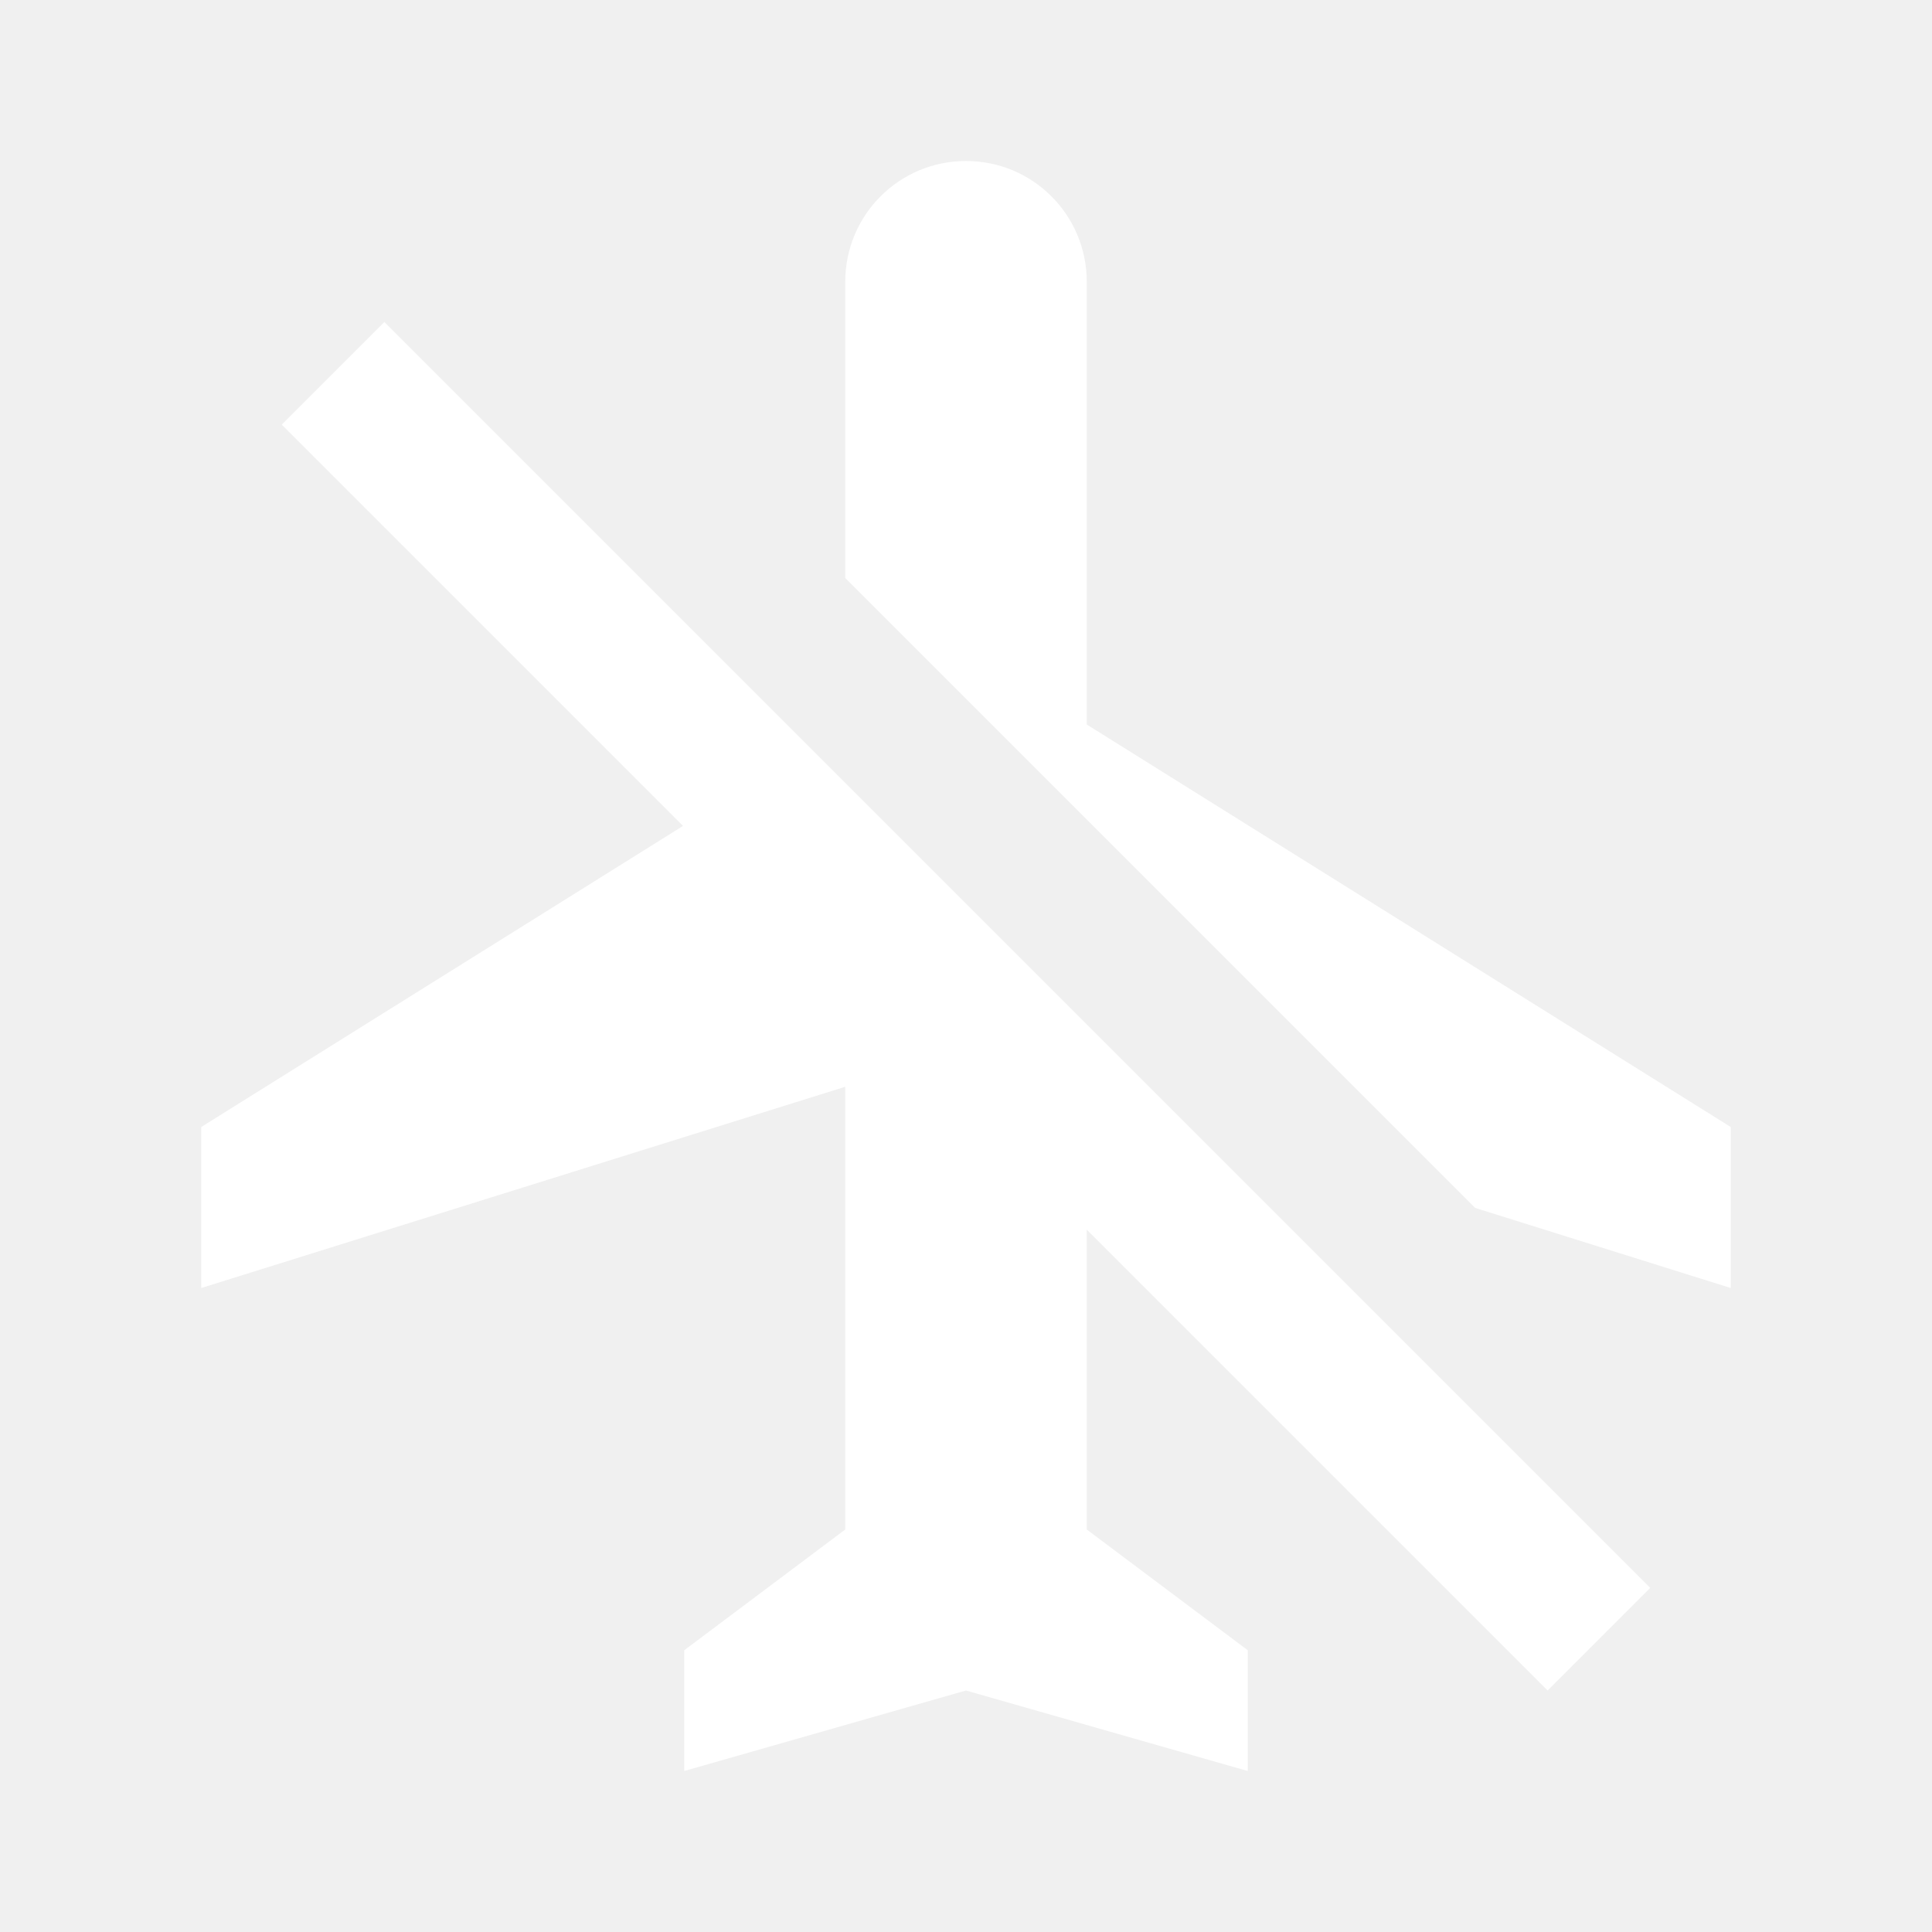
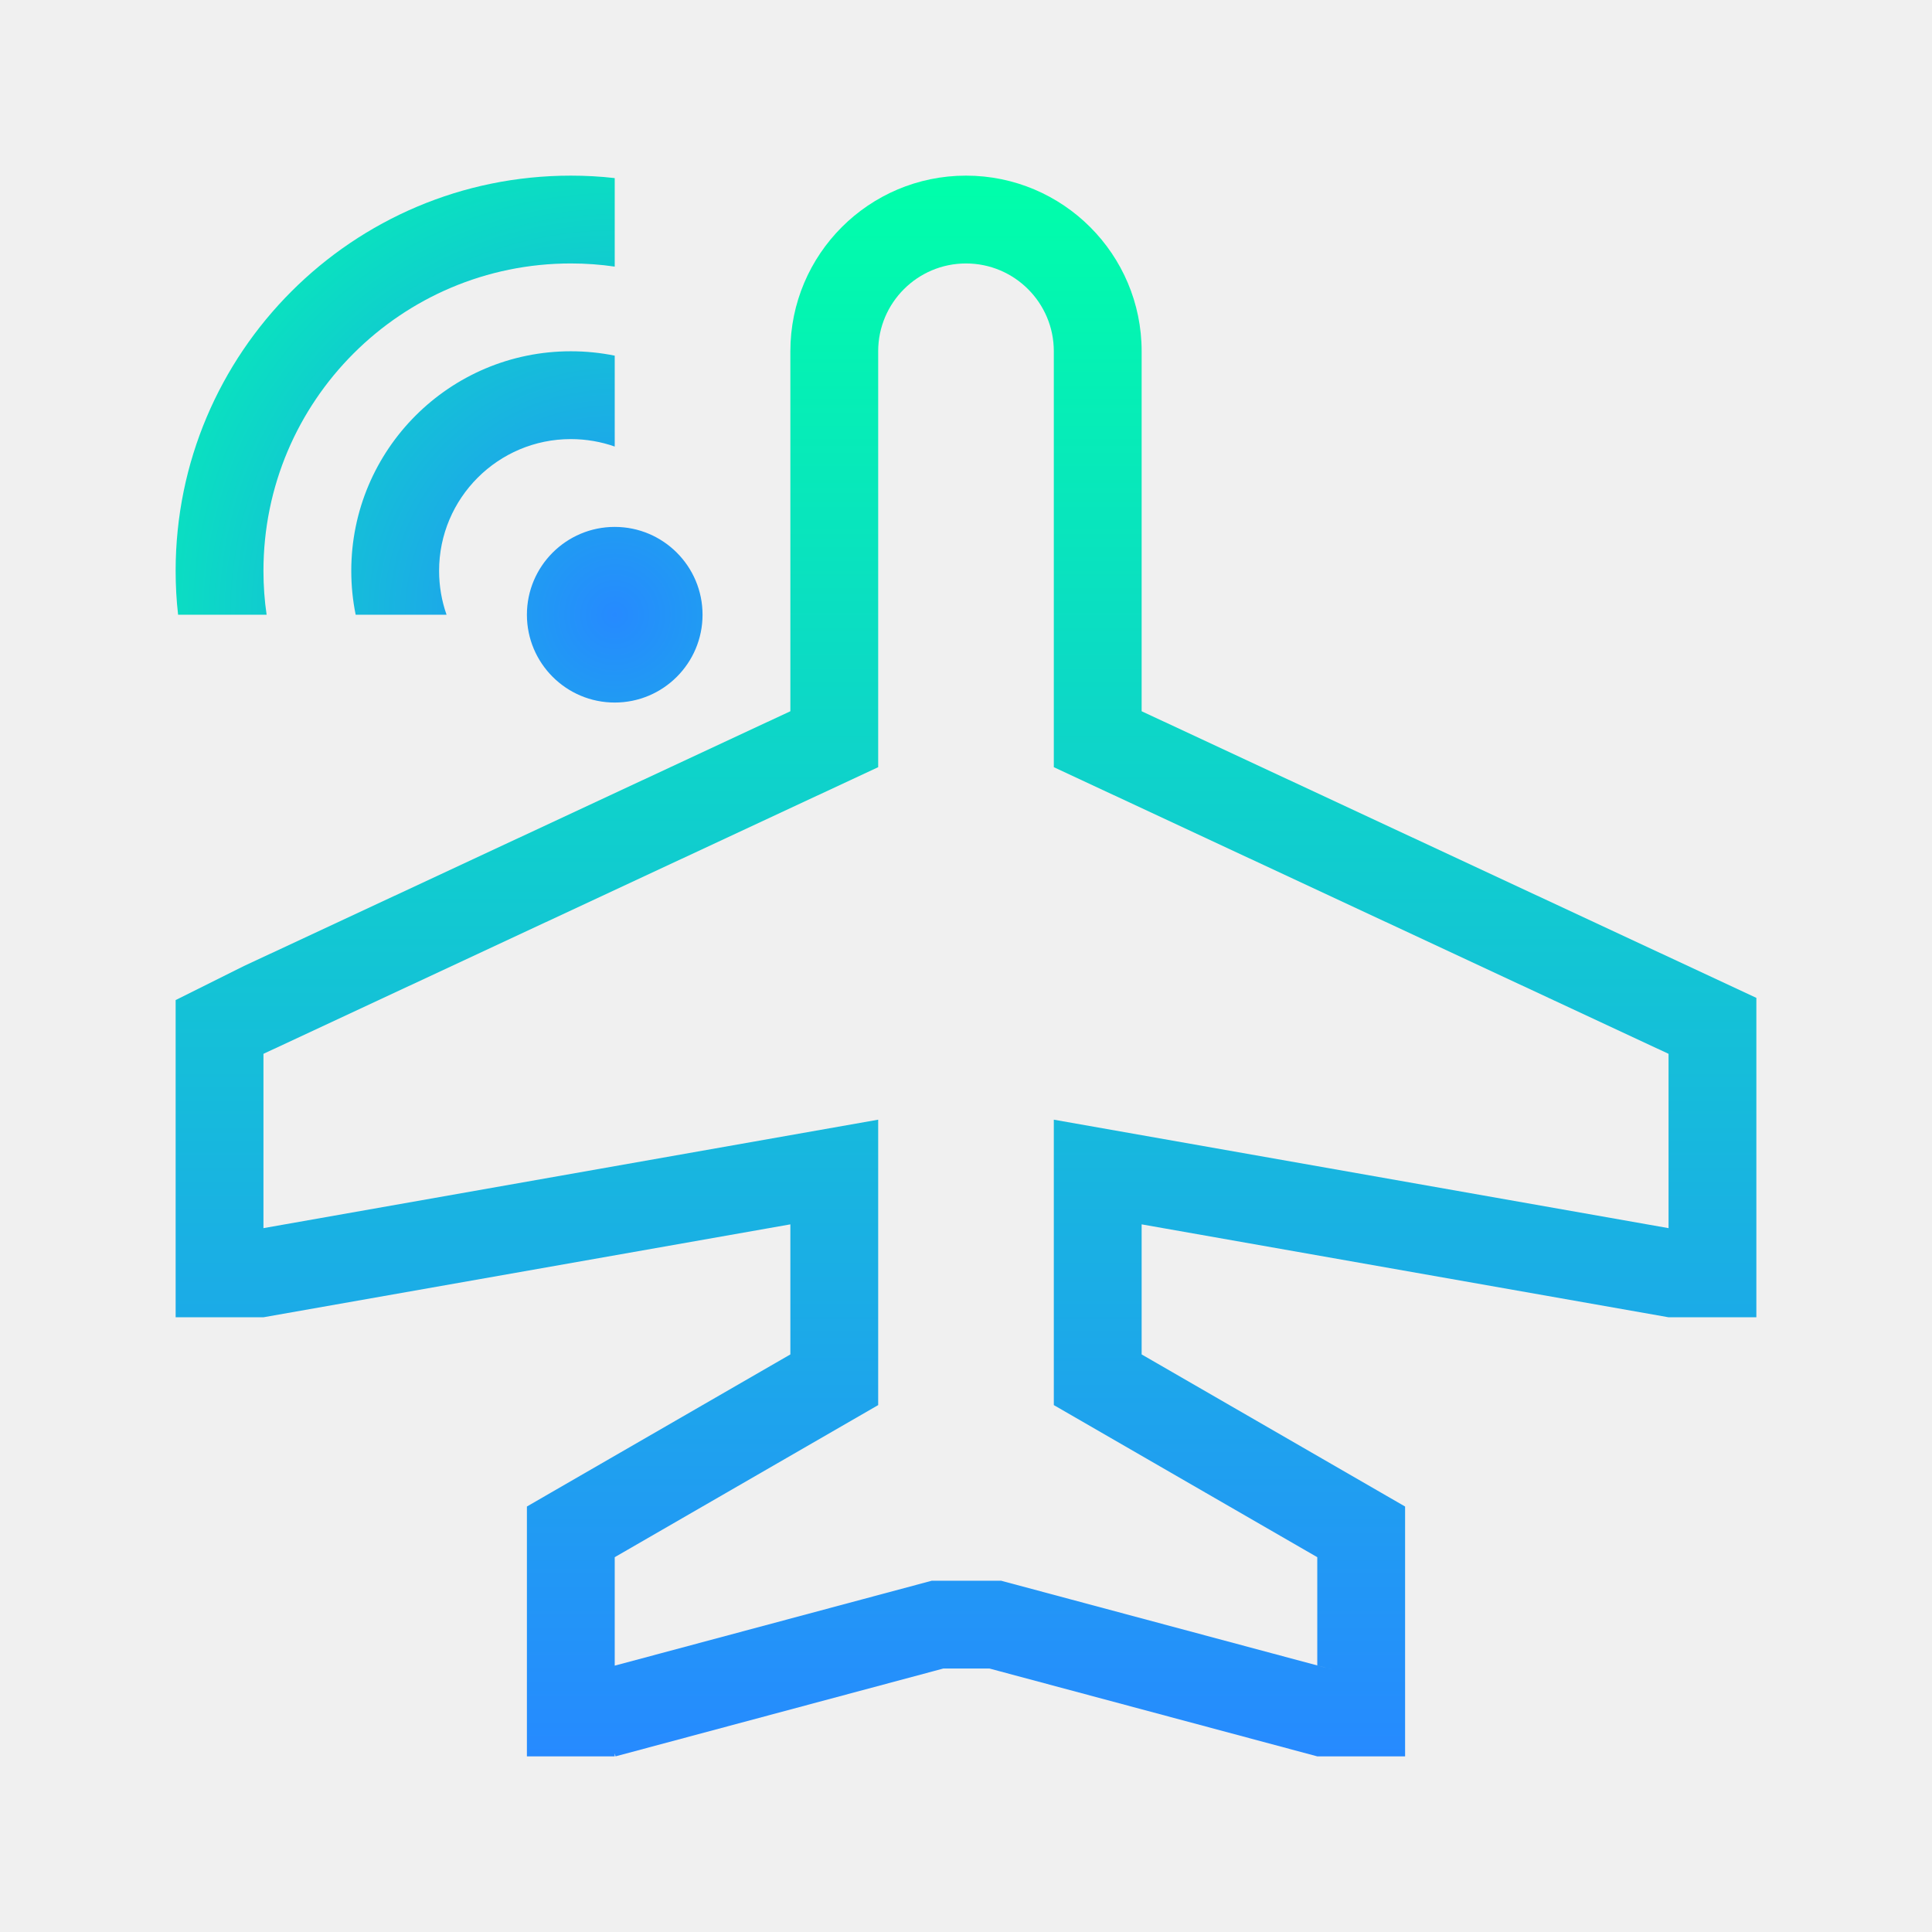
- <svg xmlns="http://www.w3.org/2000/svg" width="240" height="240" viewBox="0 0 240 240" version="1.1" id="svg4">
-   <defs id="defs8" />
-   <path d="M 135,90 V 35 c 0,-8.3 -6.7,-15 -15,-15 -8.3,0 -15,6.7 -15,15 V 71.8 L 183.25,150.05 215,160 V 140 Z M 35,52.75 84.85,102.6 25,140 v 20 l 80,-25 v 55 l -20,15 v 15 l 35,-10 35,10 V 205 L 135,190 V 152.75 L 192.25,210 205,197.25 47.75,40 Z" id="path2" style="fill:#ffffff;fill-opacity:1;stroke-width:5" />
+ <svg xmlns="http://www.w3.org/2000/svg" xmlns:xlink="http://www.w3.org/1999/xlink" id="svg4153" version="1.1" width="22" height="22" viewBox="0 0 22 22">
+   <defs id="defs4157">
+     <linearGradient id="linearGradient1414">
+       <stop id="stop1410" offset="0" style="stop-color:#268aff;stop-opacity:1;" />
+       <stop id="stop1412" offset="1" style="stop-color:#00ffaa;stop-opacity:1" />
+     </linearGradient>
+     <style type="text/css" id="current-color-scheme">
+       .ColorScheme-Text {
+         color:#31363b;
+       }
+       .ColorScheme-Background {
+         color:#eff0f1;
+       }
+       .ColorScheme-Highlight {
+         color:#3498db;
+       }
+       .ColorScheme-ViewText {
+         color:#31363b;
+       }
+       .ColorScheme-ViewBackground {
+         color:#fcfcfc;
+       }
+       .ColorScheme-ViewHover {
+         color:#93cee9;
+       }
+       .ColorScheme-ViewFocus{
+         color:#3daee9;
+       }
+       .ColorScheme-ButtonText {
+         color:#31363b;
+       }
+       .ColorScheme-ButtonBackground {
+         color:#eff0f1;
+       }
+       .ColorScheme-ButtonHover {
+         color:#93cee9;
+       }
+       .ColorScheme-ButtonFocus{
+         color:#3daee9;
+       }
+       </style>
+     <pattern id="EMFhbasepattern" patternUnits="userSpaceOnUse" width="6" height="6" x="0" y="0" />
+     <linearGradient gradientUnits="userSpaceOnUse" y2="2" x2="11" y1="20" x1="11" id="linearGradient1388" xlink:href="#linearGradient1414" />
+     <radialGradient gradientTransform="matrix(1.666667,-1.666667,1.666667,1.666667,-16.33333,7.000001)" gradientUnits="userSpaceOnUse" r="3" fy="7" fx="7" cy="7" cx="7" id="radialGradient1400" xlink:href="#linearGradient1414" />
+   </defs>
+   <g id="flightmode-off" style="clip-rule:evenodd;fill-rule:evenodd;stroke-linejoin:round;stroke-miterlimit:1.414">
+     <path d="M 3,15 H 2 V 11.388 L 2.778,11 9,8.099 V 4 c 0,-1.104 0.896,-2 2,-2 1.104,0 2,0.896 2,2 V 8.099 L 19.222,11 20,11.363 V 15 h -1 v 0 l -6,-1.058 v 1.481 l 3,1.732 v 0.762 L 15.83,18.211 16,17.917 V 20 h -1 v 0 L 11.268,19 H 10.741 L 7.009,20 7,19.967 V 20 H 6 V 18.309 17.155 L 6.268,17 9,15.423 v -1.481 z m 12,5 z m -3,-4 v -3.25 l 7,1.235 V 12 L 12,8.736 V 4 C 12,3.448 11.552,3 11,3 10.448,3 10,3.448 10,4 V 8.736 L 3,12 v 1.985 L 10,12.75 V 16 l -3,1.732 v 1.235 L 6.75,19.034 7,18.967 10.614,17.999 V 18 h 0.781 L 11.174,18.824 11.395,18 V 17.999 L 11.4,18 H 11.395 11.4 L 15.259,19.034 15,18.965 v -1.233 z" style="fill:url(#linearGradient1388);fill-opacity:1" id="path2-12-4" />
+     <path d="M 7,6 C 7.552,6 8,6.448 8,7 8,7.552 7.552,8 7,8 6.448,8 6,7.552 6,7 6,6.448 6.448,6 7,6 Z M 7,2.028 C 6.836,2.009 6.669,2 6.5,2 4.016,2 2,4.016 2,6.5 2,6.669 2.009,6.836 2.028,7 H 3.036 C 3.012,6.837 3,6.67 3,6.5 3,4.568 4.568,3 6.5,3 6.67,3 6.837,3.012 7,3.036 Z M 5.085,7 H 4.05 C 4.017,6.838 4,6.671 4,6.5 4,5.12 5.12,4 6.5,4 6.671,4 6.838,4.017 7,4.05 V 5.085 C 6.844,5.03 6.675,5 6.5,5 5.672,5 5,5.672 5,6.5 5,6.675 5.03,6.844 5.085,7 Z" style="fill:url(#radialGradient1400);fill-opacity:1" id="path4-2-7" />
+     <rect style="fill:#ffffff;fill-opacity:0;stroke-width:0.918" id="rect822-7-4" width="22" height="22" x="0" y="0" />
+   </g>
</svg>
